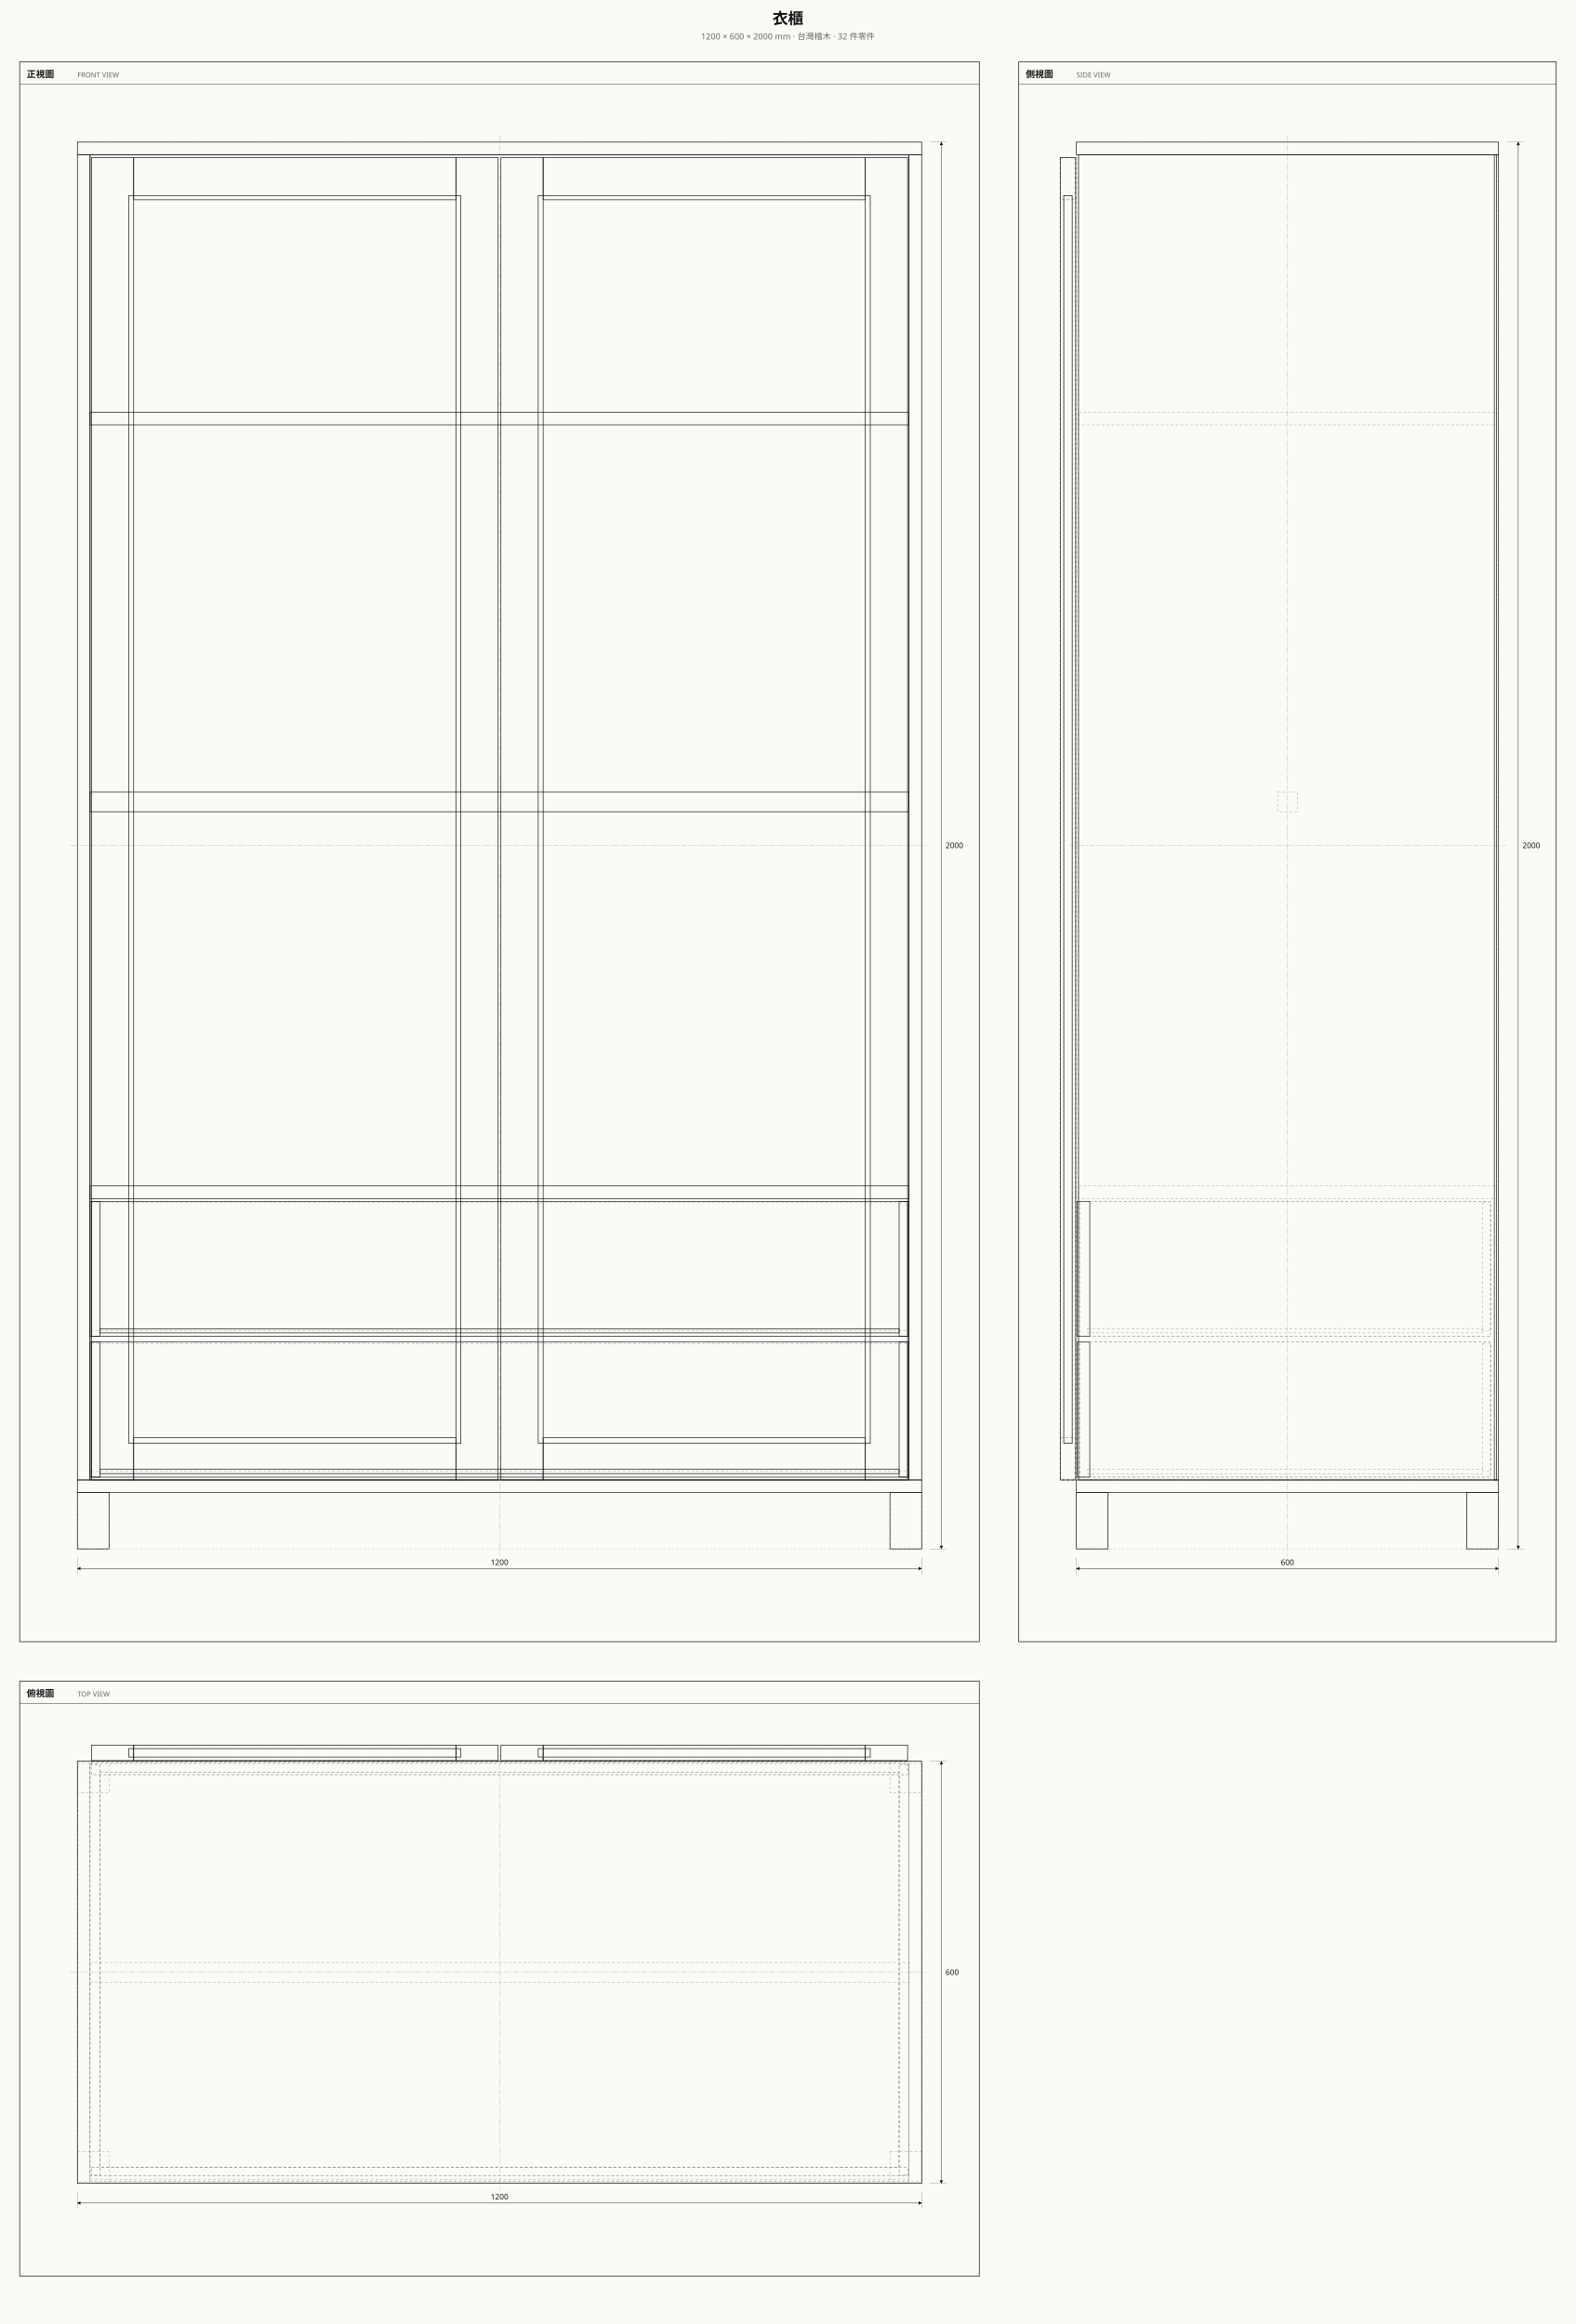
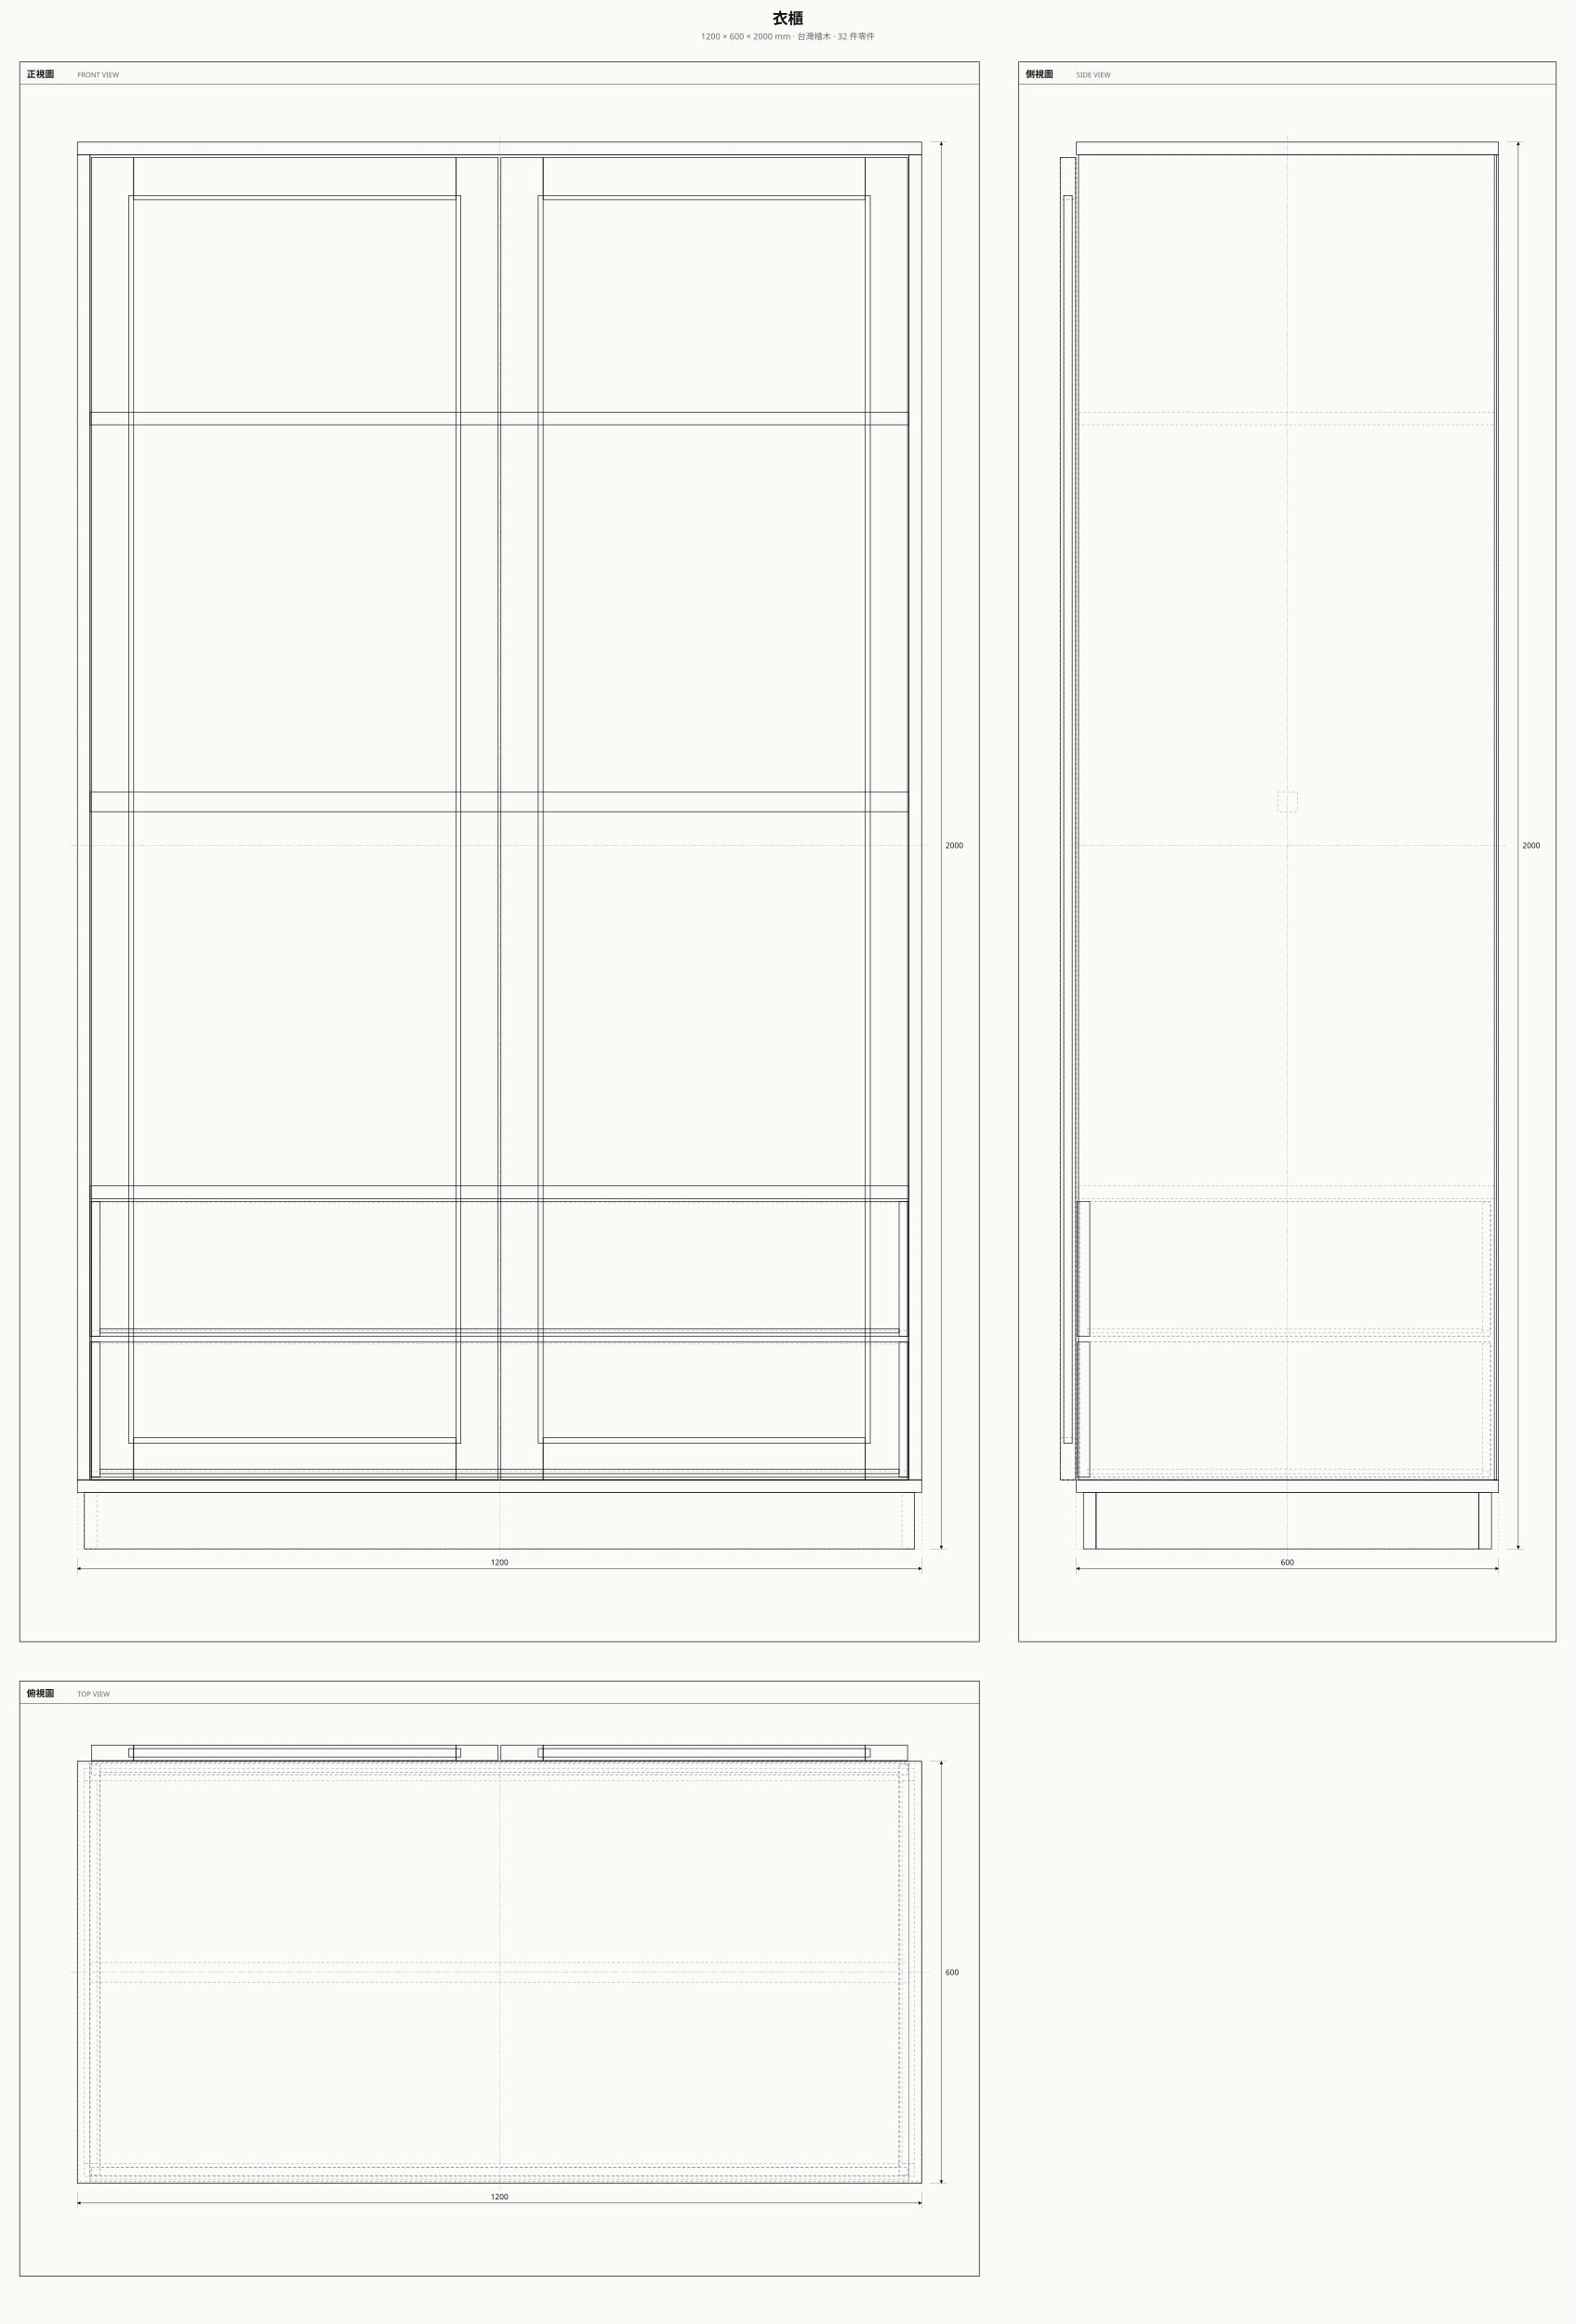
<svg xmlns="http://www.w3.org/2000/svg" viewBox="-20 -10 2240 3304" width="2240">
  <defs>
    <marker id="arr-front" viewBox="0 0 10 10" refX="9" refY="5" markerWidth="8" markerHeight="8" orient="auto-start-reverse">
      <path d="M 0 0 L 10 5 L 0 10 z" fill="#111" />
    </marker>
    <marker id="arr-side" viewBox="0 0 10 10" refX="9" refY="5" markerWidth="8" markerHeight="8" orient="auto-start-reverse">
      <path d="M 0 0 L 10 5 L 0 10 z" fill="#111" />
    </marker>
    <marker id="arr-top" viewBox="0 0 10 10" refX="9" refY="5" markerWidth="8" markerHeight="8" orient="auto-start-reverse">
      <path d="M 0 0 L 10 5 L 0 10 z" fill="#111" />
    </marker>
  </defs>
  <rect x="-20" y="-10" width="2240" height="3304" fill="#fafaf7" />
  <text x="1100" y="24" text-anchor="middle" font-size="22" font-weight="700" fill="#111" font-family="sans-serif">衣櫃</text>
  <text x="1100" y="46" text-anchor="middle" font-size="12" fill="#666" font-family="sans-serif">1200 × 600 × 2000 mm · 台灣檜木 · 32 件零件</text>
  <g transform="translate(0, 70)">
    <g transform="translate(690.0, 2122.0)">
      <rect x="-682.0" y="-2114.0" width="1364.0" height="2246.0" fill="none" stroke="#222" stroke-width="1" />
      <line x1="-682.0" y1="-2082.0" x2="682.0" y2="-2082.0" stroke="#222" stroke-width="0.6" />
      <text x="-672.0" y="-2092.0" font-size="13" font-weight="700" fill="#111" font-family="sans-serif">正視圖</text>
      <text x="-600.0" y="-2092.0" font-size="10" fill="#666" font-family="sans-serif">FRONT VIEW</text>
      <g stroke="#888" stroke-width="0.5" stroke-dasharray="8 2 2 2" opacity="0.7">
        <line x1="0" y1="-2010.0" x2="0" y2="10.0" />
        <line x1="-610.0" y1="-1000.0" x2="610.0" y2="-1000.0" />
      </g>
      <rect x="-600.0" y="-2000.0" width="1200.0" height="2000.0" fill="none" stroke="#999" stroke-dasharray="3 3" stroke-width="0.5" opacity="0.8" />
      <rect x="-582.0" y="-1982.0" width="1164.0" height="1884.0" fill="none" stroke="#111" stroke-width="0.9" />
      <rect x="-580.0" y="-292.0" width="1160.0" height="182.0" fill="none" stroke="#888" stroke-width="0.5" stroke-dasharray="4 3" />
      <rect x="-580.0" y="-492.0" width="1160.0" height="182.0" fill="none" stroke="#888" stroke-width="0.5" stroke-dasharray="4 3" />
-       <rect x="-600.0" y="-80.0" width="45.0" height="80.0" fill="none" stroke="#888" stroke-width="0.5" stroke-dasharray="4 3" />
-       <rect x="555.0" y="-80.0" width="45.0" height="80.0" fill="none" stroke="#888" stroke-width="0.5" stroke-dasharray="4 3" />
+       <rect x="-590.0" y="-80.0" width="1180.0" height="80.0" fill="none" stroke="#888" stroke-width="0.5" stroke-dasharray="4 3" />
      <rect x="-582.0" y="-1076.0" width="1164.0" height="28.0" fill="none" stroke="#111" stroke-width="0.9" />
+       <rect x="-590.0" y="-80.0" width="18.0" height="80.0" fill="none" stroke="#888" stroke-width="0.5" stroke-dasharray="4 3" />
+       <rect x="572.0" y="-80.0" width="18.0" height="80.0" fill="none" stroke="#888" stroke-width="0.5" stroke-dasharray="4 3" />
      <rect x="-568.0" y="-113.0" width="1136.0" height="6.0" fill="none" stroke="#111" stroke-width="0.9" />
      <rect x="-568.0" y="-313.0" width="1136.0" height="6.0" fill="none" stroke="#111" stroke-width="0.9" />
+       <rect x="-590.0" y="-80.0" width="1180.0" height="80.0" fill="none" stroke="#111" stroke-width="0.9" />
      <rect x="-582.0" y="-294.0" width="14.0" height="192.0" fill="none" stroke="#111" stroke-width="0.9" />
      <rect x="568.0" y="-294.0" width="14.0" height="192.0" fill="none" stroke="#111" stroke-width="0.9" />
      <rect x="-582.0" y="-494.0" width="14.0" height="192.0" fill="none" stroke="#111" stroke-width="0.9" />
      <rect x="568.0" y="-494.0" width="14.0" height="192.0" fill="none" stroke="#111" stroke-width="0.9" />
      <rect x="-600.0" y="-1982.0" width="18.0" height="1884.0" fill="none" stroke="#111" stroke-width="0.9" />
      <rect x="582.0" y="-1982.0" width="18.0" height="1884.0" fill="none" stroke="#111" stroke-width="0.9" />
      <rect x="-582.0" y="-516.0" width="1164.0" height="18.0" fill="none" stroke="#111" stroke-width="0.9" />
      <rect x="-582.0" y="-1616.0" width="1164.0" height="18.0" fill="none" stroke="#111" stroke-width="0.9" />
      <rect x="-580.0" y="-294.0" width="1160.0" height="192.0" fill="none" stroke="#111" stroke-width="0.9" />
      <rect x="-580.0" y="-494.0" width="1160.0" height="192.0" fill="none" stroke="#111" stroke-width="0.9" />
-       <rect x="-600.0" y="-80.0" width="45.0" height="80.0" fill="none" stroke="#111" stroke-width="0.9" />
-       <rect x="555.0" y="-80.0" width="45.0" height="80.0" fill="none" stroke="#111" stroke-width="0.9" />
      <rect x="-600.0" y="-2000.0" width="1200.0" height="18.0" fill="none" stroke="#111" stroke-width="0.9" />
      <rect x="-600.0" y="-98.0" width="1200.0" height="18.0" fill="none" stroke="#111" stroke-width="0.9" />
      <rect x="-527.0" y="-1924.0" width="472.0" height="1774.0" fill="none" stroke="#111" stroke-width="0.9" />
      <rect x="55.0" y="-1924.0" width="472.0" height="1774.0" fill="none" stroke="#111" stroke-width="0.9" />
      <rect x="-520.0" y="-1978.0" width="458.0" height="60.0" fill="none" stroke="#111" stroke-width="0.9" />
      <rect x="-520.0" y="-158.0" width="458.0" height="60.0" fill="none" stroke="#111" stroke-width="0.9" />
      <rect x="-580.0" y="-1978.0" width="60.0" height="1880.0" fill="none" stroke="#111" stroke-width="0.9" />
      <rect x="-62.0" y="-1978.0" width="60.0" height="1880.0" fill="none" stroke="#111" stroke-width="0.9" />
      <rect x="62.0" y="-1978.0" width="458.0" height="60.0" fill="none" stroke="#111" stroke-width="0.9" />
      <rect x="62.0" y="-158.0" width="458.0" height="60.0" fill="none" stroke="#111" stroke-width="0.9" />
      <rect x="2.0" y="-1978.0" width="60.0" height="1880.0" fill="none" stroke="#111" stroke-width="0.9" />
      <rect x="520.0" y="-1978.0" width="60.0" height="1880.0" fill="none" stroke="#111" stroke-width="0.9" />
      <g stroke="#111" fill="#111" stroke-width="0.6" font-family="sans-serif">
        <line x1="-600.0" y1="12.0" x2="-600.0" y2="36.0" stroke-width="0.4" stroke="#666" />
        <line x1="600.0" y1="12.0" x2="600.0" y2="36.0" stroke-width="0.4" stroke="#666" />
        <line x1="-600.0" y1="28.0" x2="600.0" y2="28.0" marker-start="url(#arr-front)" marker-end="url(#arr-front)" />
        <text x="0" y="23.0" text-anchor="middle" font-size="11" stroke="none">1200</text>
      </g>
      <g stroke="#111" fill="#111" stroke-width="0.6" font-family="sans-serif">
        <line x1="612.0" y1="-2000.0" x2="636.0" y2="-2000.0" stroke-width="0.4" stroke="#666" />
        <line x1="612.0" y1="0.0" x2="636.0" y2="0.0" stroke-width="0.4" stroke="#666" />
        <line x1="628.0" y1="-2000.0" x2="628.0" y2="0.0" marker-start="url(#arr-front)" marker-end="url(#arr-front)" />
        <text x="634.0" y="-1000.0" text-anchor="start" dominant-baseline="middle" font-size="11" stroke="none">2000</text>
      </g>
    </g>
    <g transform="translate(1420, 0)">
      <g transform="translate(390.0, 2122.0)">
        <rect x="-382.0" y="-2114.0" width="764.0" height="2246.0" fill="none" stroke="#222" stroke-width="1" />
        <line x1="-382.0" y1="-2082.0" x2="382.0" y2="-2082.0" stroke="#222" stroke-width="0.6" />
        <text x="-372.0" y="-2092.0" font-size="13" font-weight="700" fill="#111" font-family="sans-serif">側視圖</text>
        <text x="-300.0" y="-2092.0" font-size="10" fill="#666" font-family="sans-serif">SIDE VIEW</text>
        <g stroke="#888" stroke-width="0.5" stroke-dasharray="8 2 2 2" opacity="0.7">
          <line x1="0" y1="-2010.0" x2="0" y2="10.0" />
          <line x1="-310.0" y1="-1000.0" x2="310.0" y2="-1000.0" />
        </g>
        <rect x="-300.0" y="-2000.0" width="600.0" height="2000.0" fill="none" stroke="#999" stroke-dasharray="3 3" stroke-width="0.5" opacity="0.8" />
        <rect x="-297.0" y="-1982.0" width="594.0" height="1884.0" fill="none" stroke="#888" stroke-width="0.5" stroke-dasharray="4 3" />
+         <rect x="-272.0" y="-80.0" width="544.0" height="80.0" fill="none" stroke="#888" stroke-width="0.5" stroke-dasharray="4 3" />
        <rect x="-295.5" y="-294.0" width="584.0" height="192.0" fill="none" stroke="#888" stroke-width="0.5" stroke-dasharray="4 3" />
        <rect x="-295.5" y="-494.0" width="584.0" height="192.0" fill="none" stroke="#888" stroke-width="0.5" stroke-dasharray="4 3" />
-         <rect x="-300.0" y="-80.0" width="45.0" height="80.0" fill="none" stroke="#888" stroke-width="0.5" stroke-dasharray="4 3" />
-         <rect x="255.0" y="-80.0" width="45.0" height="80.0" fill="none" stroke="#888" stroke-width="0.5" stroke-dasharray="4 3" />
        <rect x="-323.0" y="-1978.0" width="22.0" height="1880.0" fill="none" stroke="#888" stroke-width="0.5" stroke-dasharray="4 3" />
        <rect x="-323.0" y="-1978.0" width="22.0" height="60.0" fill="none" stroke="#888" stroke-width="0.5" stroke-dasharray="4 3" />
        <rect x="-323.0" y="-158.0" width="22.0" height="60.0" fill="none" stroke="#888" stroke-width="0.5" stroke-dasharray="4 3" />
        <rect x="-318.0" y="-1924.0" width="12.0" height="1774.0" fill="none" stroke="#888" stroke-width="0.5" stroke-dasharray="4 3" />
        <rect x="-323.0" y="-1978.0" width="22.0" height="1880.0" fill="none" stroke="#888" stroke-width="0.5" stroke-dasharray="4 3" />
        <rect x="-323.0" y="-1978.0" width="22.0" height="1880.0" fill="none" stroke="#888" stroke-width="0.5" stroke-dasharray="4 3" />
        <rect x="-323.0" y="-1978.0" width="22.0" height="60.0" fill="none" stroke="#888" stroke-width="0.5" stroke-dasharray="4 3" />
        <rect x="-323.0" y="-158.0" width="22.0" height="60.0" fill="none" stroke="#888" stroke-width="0.5" stroke-dasharray="4 3" />
        <rect x="-318.0" y="-1924.0" width="12.0" height="1774.0" fill="none" stroke="#111" stroke-width="0.9" />
        <rect x="-284.5" y="-113.0" width="562.0" height="6.0" fill="none" stroke="#888" stroke-width="0.5" stroke-dasharray="4 3" />
        <rect x="-284.5" y="-313.0" width="562.0" height="6.0" fill="none" stroke="#888" stroke-width="0.5" stroke-dasharray="4 3" />
        <rect x="-299.0" y="-294.0" width="18.0" height="192.0" fill="none" stroke="#111" stroke-width="0.9" />
        <rect x="277.0" y="-292.0" width="12.0" height="182.0" fill="none" stroke="#888" stroke-width="0.5" stroke-dasharray="4 3" />
        <rect x="-299.0" y="-494.0" width="18.0" height="192.0" fill="none" stroke="#111" stroke-width="0.9" />
        <rect x="277.0" y="-492.0" width="12.0" height="182.0" fill="none" stroke="#888" stroke-width="0.5" stroke-dasharray="4 3" />
        <rect x="-323.0" y="-1978.0" width="22.0" height="1880.0" fill="none" stroke="#111" stroke-width="0.9" />
        <rect x="-297.0" y="-516.0" width="594.0" height="18.0" fill="none" stroke="#888" stroke-width="0.5" stroke-dasharray="4 3" />
        <rect x="-297.0" y="-1616.0" width="594.0" height="18.0" fill="none" stroke="#888" stroke-width="0.5" stroke-dasharray="4 3" />
        <rect x="294.0" y="-1982.0" width="6.0" height="1884.0" fill="none" stroke="#111" stroke-width="0.9" />
        <rect x="-295.5" y="-294.0" width="584.0" height="192.0" fill="none" stroke="#888" stroke-width="0.5" stroke-dasharray="4 3" />
        <rect x="-295.5" y="-494.0" width="584.0" height="192.0" fill="none" stroke="#888" stroke-width="0.5" stroke-dasharray="4 3" />
        <rect x="-14.0" y="-1076.0" width="28.0" height="28.0" fill="none" stroke="#888" stroke-width="0.5" stroke-dasharray="4 3" />
-         <rect x="-300.0" y="-80.0" width="45.0" height="80.0" fill="none" stroke="#111" stroke-width="0.9" />
-         <rect x="255.0" y="-80.0" width="45.0" height="80.0" fill="none" stroke="#111" stroke-width="0.9" />
+         <rect x="-290.0" y="-80.0" width="18.0" height="80.0" fill="none" stroke="#111" stroke-width="0.9" />
+         <rect x="272.0" y="-80.0" width="18.0" height="80.0" fill="none" stroke="#111" stroke-width="0.9" />
+         <rect x="-272.0" y="-80.0" width="544.0" height="80.0" fill="none" stroke="#111" stroke-width="0.9" />
        <rect x="-300.0" y="-2000.0" width="600.0" height="18.0" fill="none" stroke="#111" stroke-width="0.9" />
        <rect x="-300.0" y="-98.0" width="600.0" height="18.0" fill="none" stroke="#111" stroke-width="0.9" />
        <rect x="-297.0" y="-1982.0" width="594.0" height="1884.0" fill="none" stroke="#111" stroke-width="0.9" />
        <g stroke="#111" fill="#111" stroke-width="0.6" font-family="sans-serif">
          <line x1="-300.0" y1="12.0" x2="-300.0" y2="36.0" stroke-width="0.4" stroke="#666" />
          <line x1="300.0" y1="12.0" x2="300.0" y2="36.0" stroke-width="0.4" stroke="#666" />
          <line x1="-300.0" y1="28.0" x2="300.0" y2="28.0" marker-start="url(#arr-side)" marker-end="url(#arr-side)" />
          <text x="0" y="23.0" text-anchor="middle" font-size="11" stroke="none">600</text>
        </g>
        <g stroke="#111" fill="#111" stroke-width="0.6" font-family="sans-serif">
          <line x1="312.0" y1="-2000.0" x2="336.0" y2="-2000.0" stroke-width="0.4" stroke="#666" />
          <line x1="312.0" y1="0.0" x2="336.0" y2="0.0" stroke-width="0.4" stroke="#666" />
          <line x1="328.0" y1="-2000.0" x2="328.0" y2="0.0" marker-start="url(#arr-side)" marker-end="url(#arr-side)" />
          <text x="334.0" y="-1000.0" text-anchor="start" dominant-baseline="middle" font-size="11" stroke="none">2000</text>
        </g>
      </g>
    </g>
    <g transform="translate(0, 2302)">
      <g transform="translate(690.0, 422.0)">
        <rect x="-682.0" y="-414.0" width="1364.0" height="846.0" fill="none" stroke="#222" stroke-width="1" />
        <line x1="-682.0" y1="-382.0" x2="682.0" y2="-382.0" stroke="#222" stroke-width="0.6" />
        <text x="-672.0" y="-392.0" font-size="13" font-weight="700" fill="#111" font-family="sans-serif">俯視圖</text>
        <text x="-600.0" y="-392.0" font-size="10" fill="#666" font-family="sans-serif">TOP VIEW</text>
        <g stroke="#888" stroke-width="0.5" stroke-dasharray="8 2 2 2" opacity="0.7">
          <line x1="0" y1="-310.0" x2="0" y2="310.0" />
          <line x1="-610.0" y1="0.0" x2="610.0" y2="0.0" />
        </g>
        <rect x="-600.0" y="-300.0" width="1200.0" height="600.0" fill="none" stroke="#999" stroke-dasharray="3 3" stroke-width="0.5" opacity="0.8" />
-         <rect x="-600.0" y="-300.0" width="45.0" height="45.0" fill="none" stroke="#888" stroke-width="0.5" stroke-dasharray="4 3" />
-         <rect x="-600.0" y="255.0" width="45.0" height="45.0" fill="none" stroke="#888" stroke-width="0.5" stroke-dasharray="4 3" />
-         <rect x="555.0" y="-300.0" width="45.0" height="45.0" fill="none" stroke="#888" stroke-width="0.5" stroke-dasharray="4 3" />
-         <rect x="555.0" y="255.0" width="45.0" height="45.0" fill="none" stroke="#888" stroke-width="0.5" stroke-dasharray="4 3" />
+         <rect x="-590.0" y="-290.0" width="1180.0" height="18.0" fill="none" stroke="#888" stroke-width="0.5" stroke-dasharray="4 3" />
+         <rect x="-590.0" y="272.0" width="1180.0" height="18.0" fill="none" stroke="#888" stroke-width="0.5" stroke-dasharray="4 3" />
+         <rect x="-590.0" y="-272.0" width="18.0" height="544.0" fill="none" stroke="#888" stroke-width="0.5" stroke-dasharray="4 3" />
+         <rect x="572.0" y="-272.0" width="18.0" height="544.0" fill="none" stroke="#888" stroke-width="0.5" stroke-dasharray="4 3" />
        <rect x="-600.0" y="-300.0" width="1200.0" height="600.0" fill="none" stroke="#888" stroke-width="0.5" stroke-dasharray="4 3" />
        <rect x="-568.0" y="-284.5" width="1136.0" height="562.0" fill="none" stroke="#888" stroke-width="0.5" stroke-dasharray="4 3" />
        <rect x="-520.0" y="-323.0" width="458.0" height="22.0" fill="none" stroke="#888" stroke-width="0.5" stroke-dasharray="4 3" />
        <rect x="62.0" y="-323.0" width="458.0" height="22.0" fill="none" stroke="#888" stroke-width="0.5" stroke-dasharray="4 3" />
        <rect x="-580.0" y="277.0" width="1160.0" height="12.0" fill="none" stroke="#888" stroke-width="0.5" stroke-dasharray="4 3" />
        <rect x="-580.0" y="-299.0" width="1160.0" height="18.0" fill="none" stroke="#888" stroke-width="0.5" stroke-dasharray="4 3" />
        <rect x="-582.0" y="-295.5" width="14.0" height="584.0" fill="none" stroke="#888" stroke-width="0.5" stroke-dasharray="4 3" />
        <rect x="568.0" y="-295.5" width="14.0" height="584.0" fill="none" stroke="#888" stroke-width="0.5" stroke-dasharray="4 3" />
        <rect x="-568.0" y="-284.5" width="1136.0" height="562.0" fill="none" stroke="#888" stroke-width="0.5" stroke-dasharray="4 3" />
        <rect x="-580.0" y="277.0" width="1160.0" height="12.0" fill="none" stroke="#888" stroke-width="0.5" stroke-dasharray="4 3" />
        <rect x="-580.0" y="-299.0" width="1160.0" height="18.0" fill="none" stroke="#888" stroke-width="0.5" stroke-dasharray="4 3" />
        <rect x="-582.0" y="-295.5" width="14.0" height="584.0" fill="none" stroke="#888" stroke-width="0.5" stroke-dasharray="4 3" />
        <rect x="568.0" y="-295.5" width="14.0" height="584.0" fill="none" stroke="#888" stroke-width="0.5" stroke-dasharray="4 3" />
        <rect x="-582.0" y="-297.0" width="1164.0" height="594.0" fill="none" stroke="#888" stroke-width="0.5" stroke-dasharray="4 3" />
        <rect x="-582.0" y="-14.0" width="1164.0" height="28.0" fill="none" stroke="#888" stroke-width="0.5" stroke-dasharray="4 3" />
        <rect x="-582.0" y="-297.0" width="1164.0" height="594.0" fill="none" stroke="#888" stroke-width="0.5" stroke-dasharray="4 3" />
        <rect x="-527.0" y="-318.0" width="472.0" height="12.0" fill="none" stroke="#111" stroke-width="0.9" />
        <rect x="55.0" y="-318.0" width="472.0" height="12.0" fill="none" stroke="#111" stroke-width="0.9" />
        <rect x="-520.0" y="-323.0" width="458.0" height="22.0" fill="none" stroke="#111" stroke-width="0.9" />
        <rect x="-580.0" y="-323.0" width="60.0" height="22.0" fill="none" stroke="#111" stroke-width="0.9" />
        <rect x="-62.0" y="-323.0" width="60.0" height="22.0" fill="none" stroke="#111" stroke-width="0.9" />
        <rect x="62.0" y="-323.0" width="458.0" height="22.0" fill="none" stroke="#111" stroke-width="0.9" />
        <rect x="2.0" y="-323.0" width="60.0" height="22.0" fill="none" stroke="#111" stroke-width="0.9" />
        <rect x="520.0" y="-323.0" width="60.0" height="22.0" fill="none" stroke="#111" stroke-width="0.9" />
        <rect x="-600.0" y="-297.0" width="18.0" height="594.0" fill="none" stroke="#888" stroke-width="0.5" stroke-dasharray="4 3" />
        <rect x="582.0" y="-297.0" width="18.0" height="594.0" fill="none" stroke="#888" stroke-width="0.5" stroke-dasharray="4 3" />
        <rect x="-582.0" y="294.0" width="1164.0" height="6.0" fill="none" stroke="#888" stroke-width="0.5" stroke-dasharray="4 3" />
        <rect x="-600.0" y="-300.0" width="1200.0" height="600.0" fill="none" stroke="#111" stroke-width="0.9" />
        <g stroke="#111" fill="#111" stroke-width="0.6" font-family="sans-serif">
          <line x1="-600.0" y1="312.0" x2="-600.0" y2="336.0" stroke-width="0.4" stroke="#666" />
          <line x1="600.0" y1="312.0" x2="600.0" y2="336.0" stroke-width="0.4" stroke="#666" />
          <line x1="-600.0" y1="328.0" x2="600.0" y2="328.0" marker-start="url(#arr-top)" marker-end="url(#arr-top)" />
          <text x="0" y="323.0" text-anchor="middle" font-size="11" stroke="none">1200</text>
        </g>
        <g stroke="#111" fill="#111" stroke-width="0.6" font-family="sans-serif">
          <line x1="612.0" y1="-300.0" x2="636.0" y2="-300.0" stroke-width="0.4" stroke="#666" />
          <line x1="612.0" y1="300.0" x2="636.0" y2="300.0" stroke-width="0.4" stroke="#666" />
          <line x1="628.0" y1="-300.0" x2="628.0" y2="300.0" marker-start="url(#arr-top)" marker-end="url(#arr-top)" />
          <text x="634.0" y="0.0" text-anchor="start" dominant-baseline="middle" font-size="11" stroke="none">600</text>
        </g>
      </g>
    </g>
  </g>
</svg>
